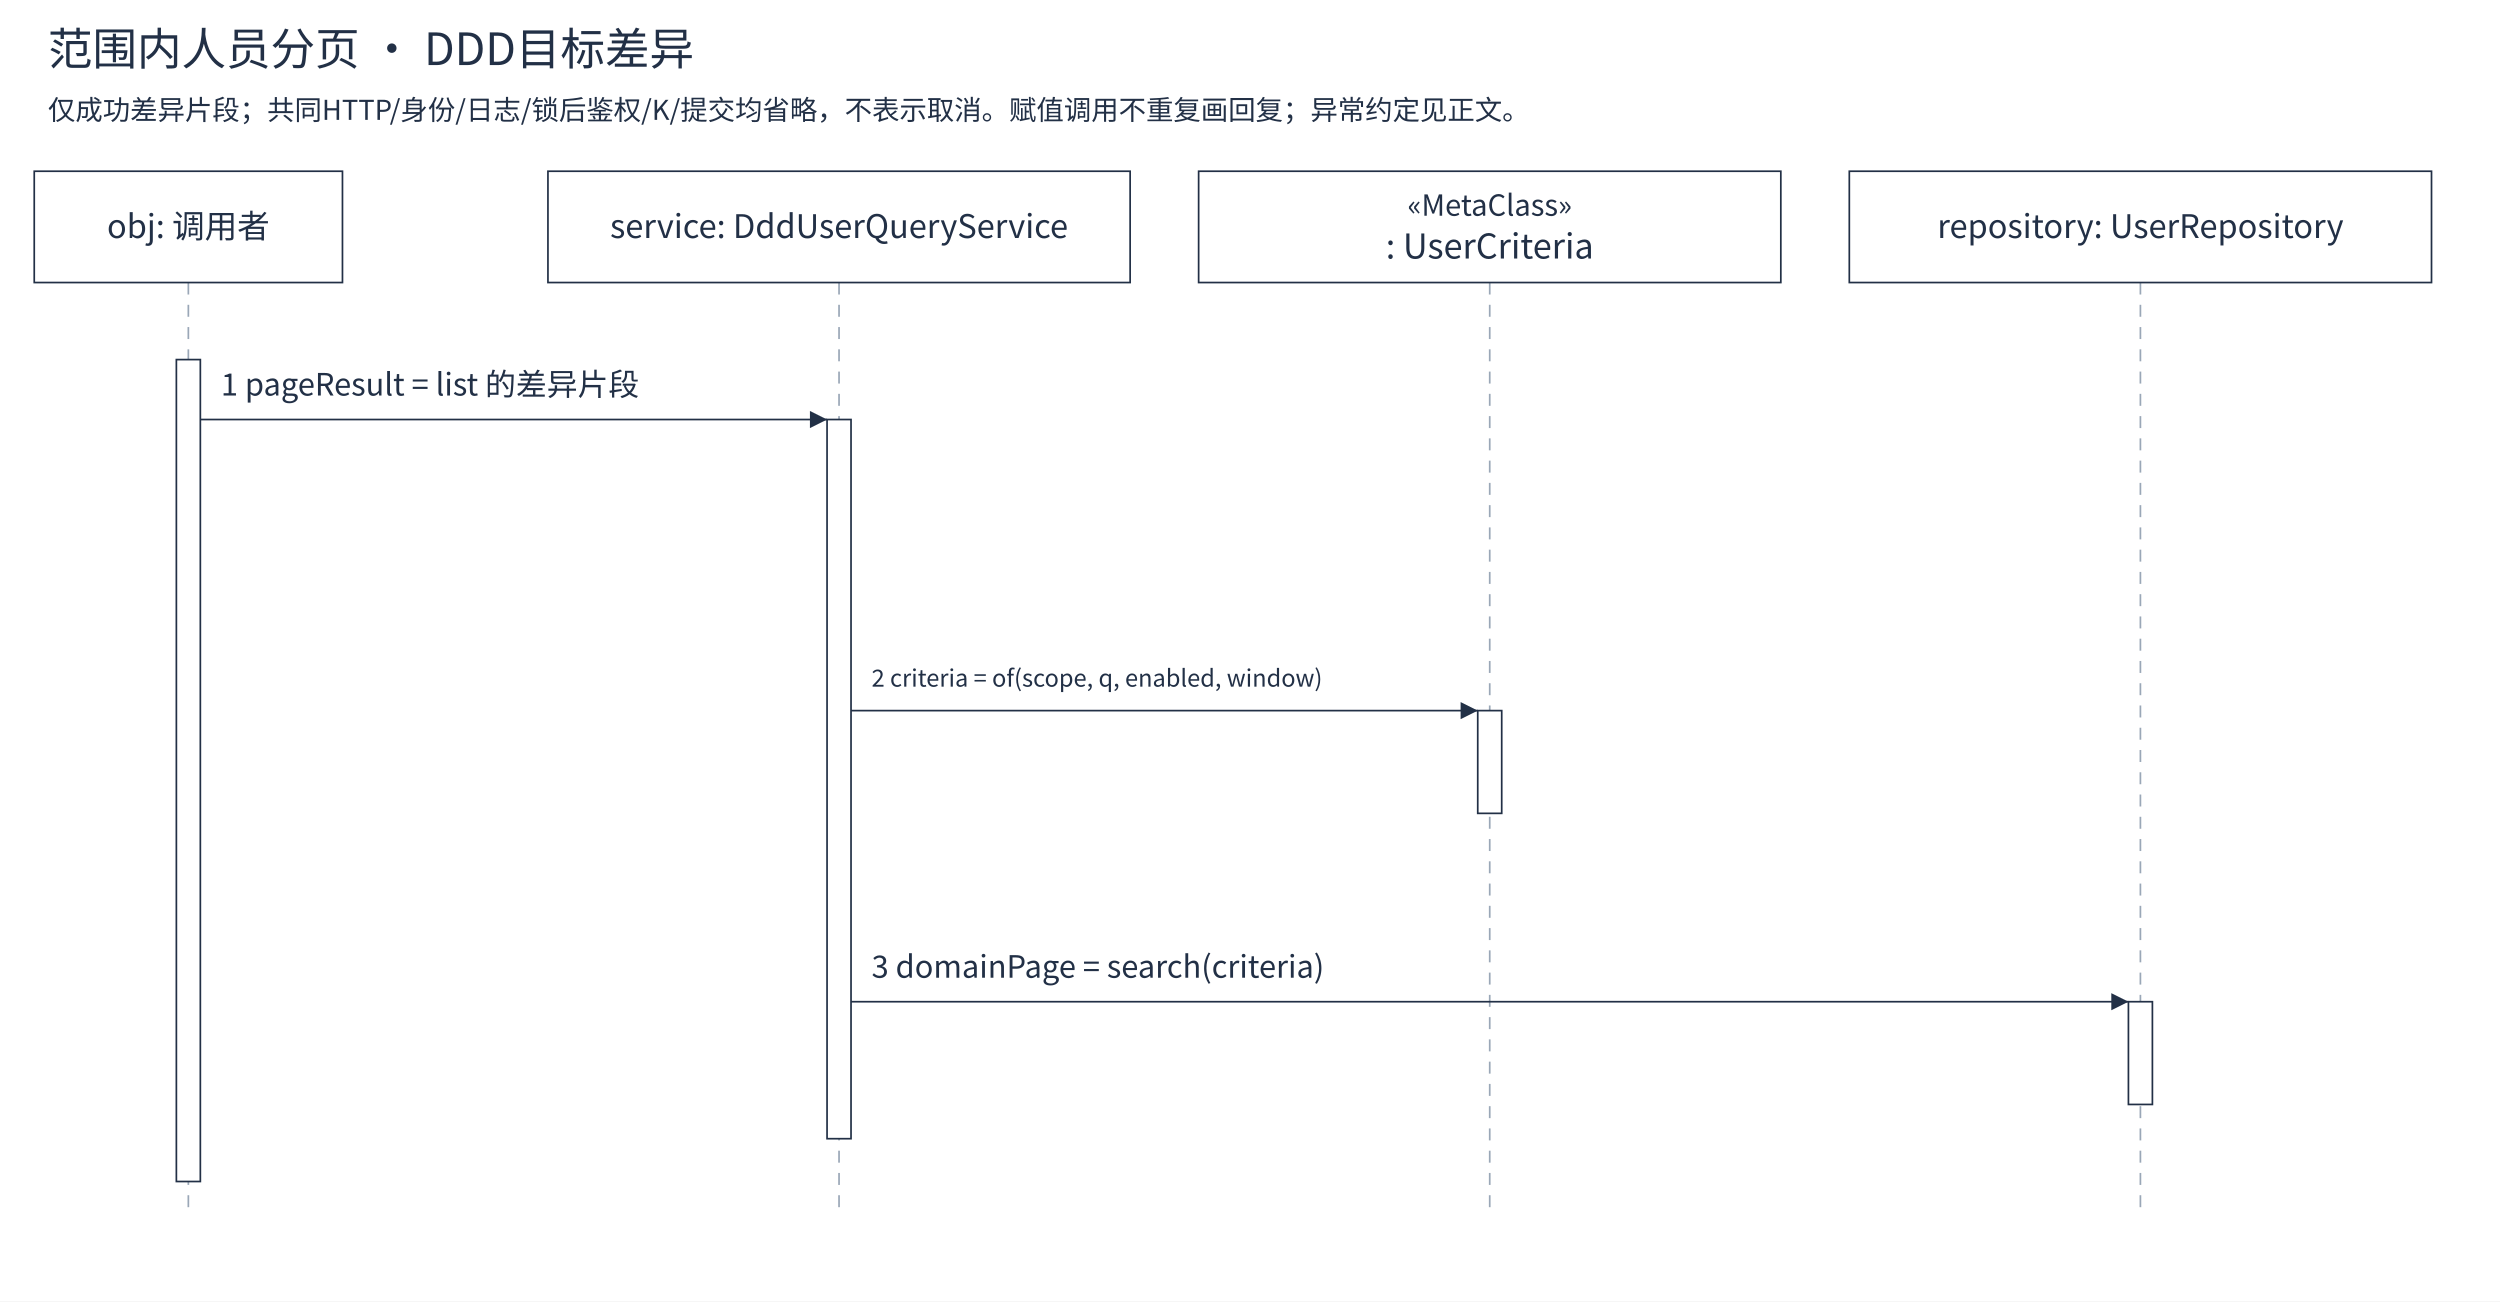
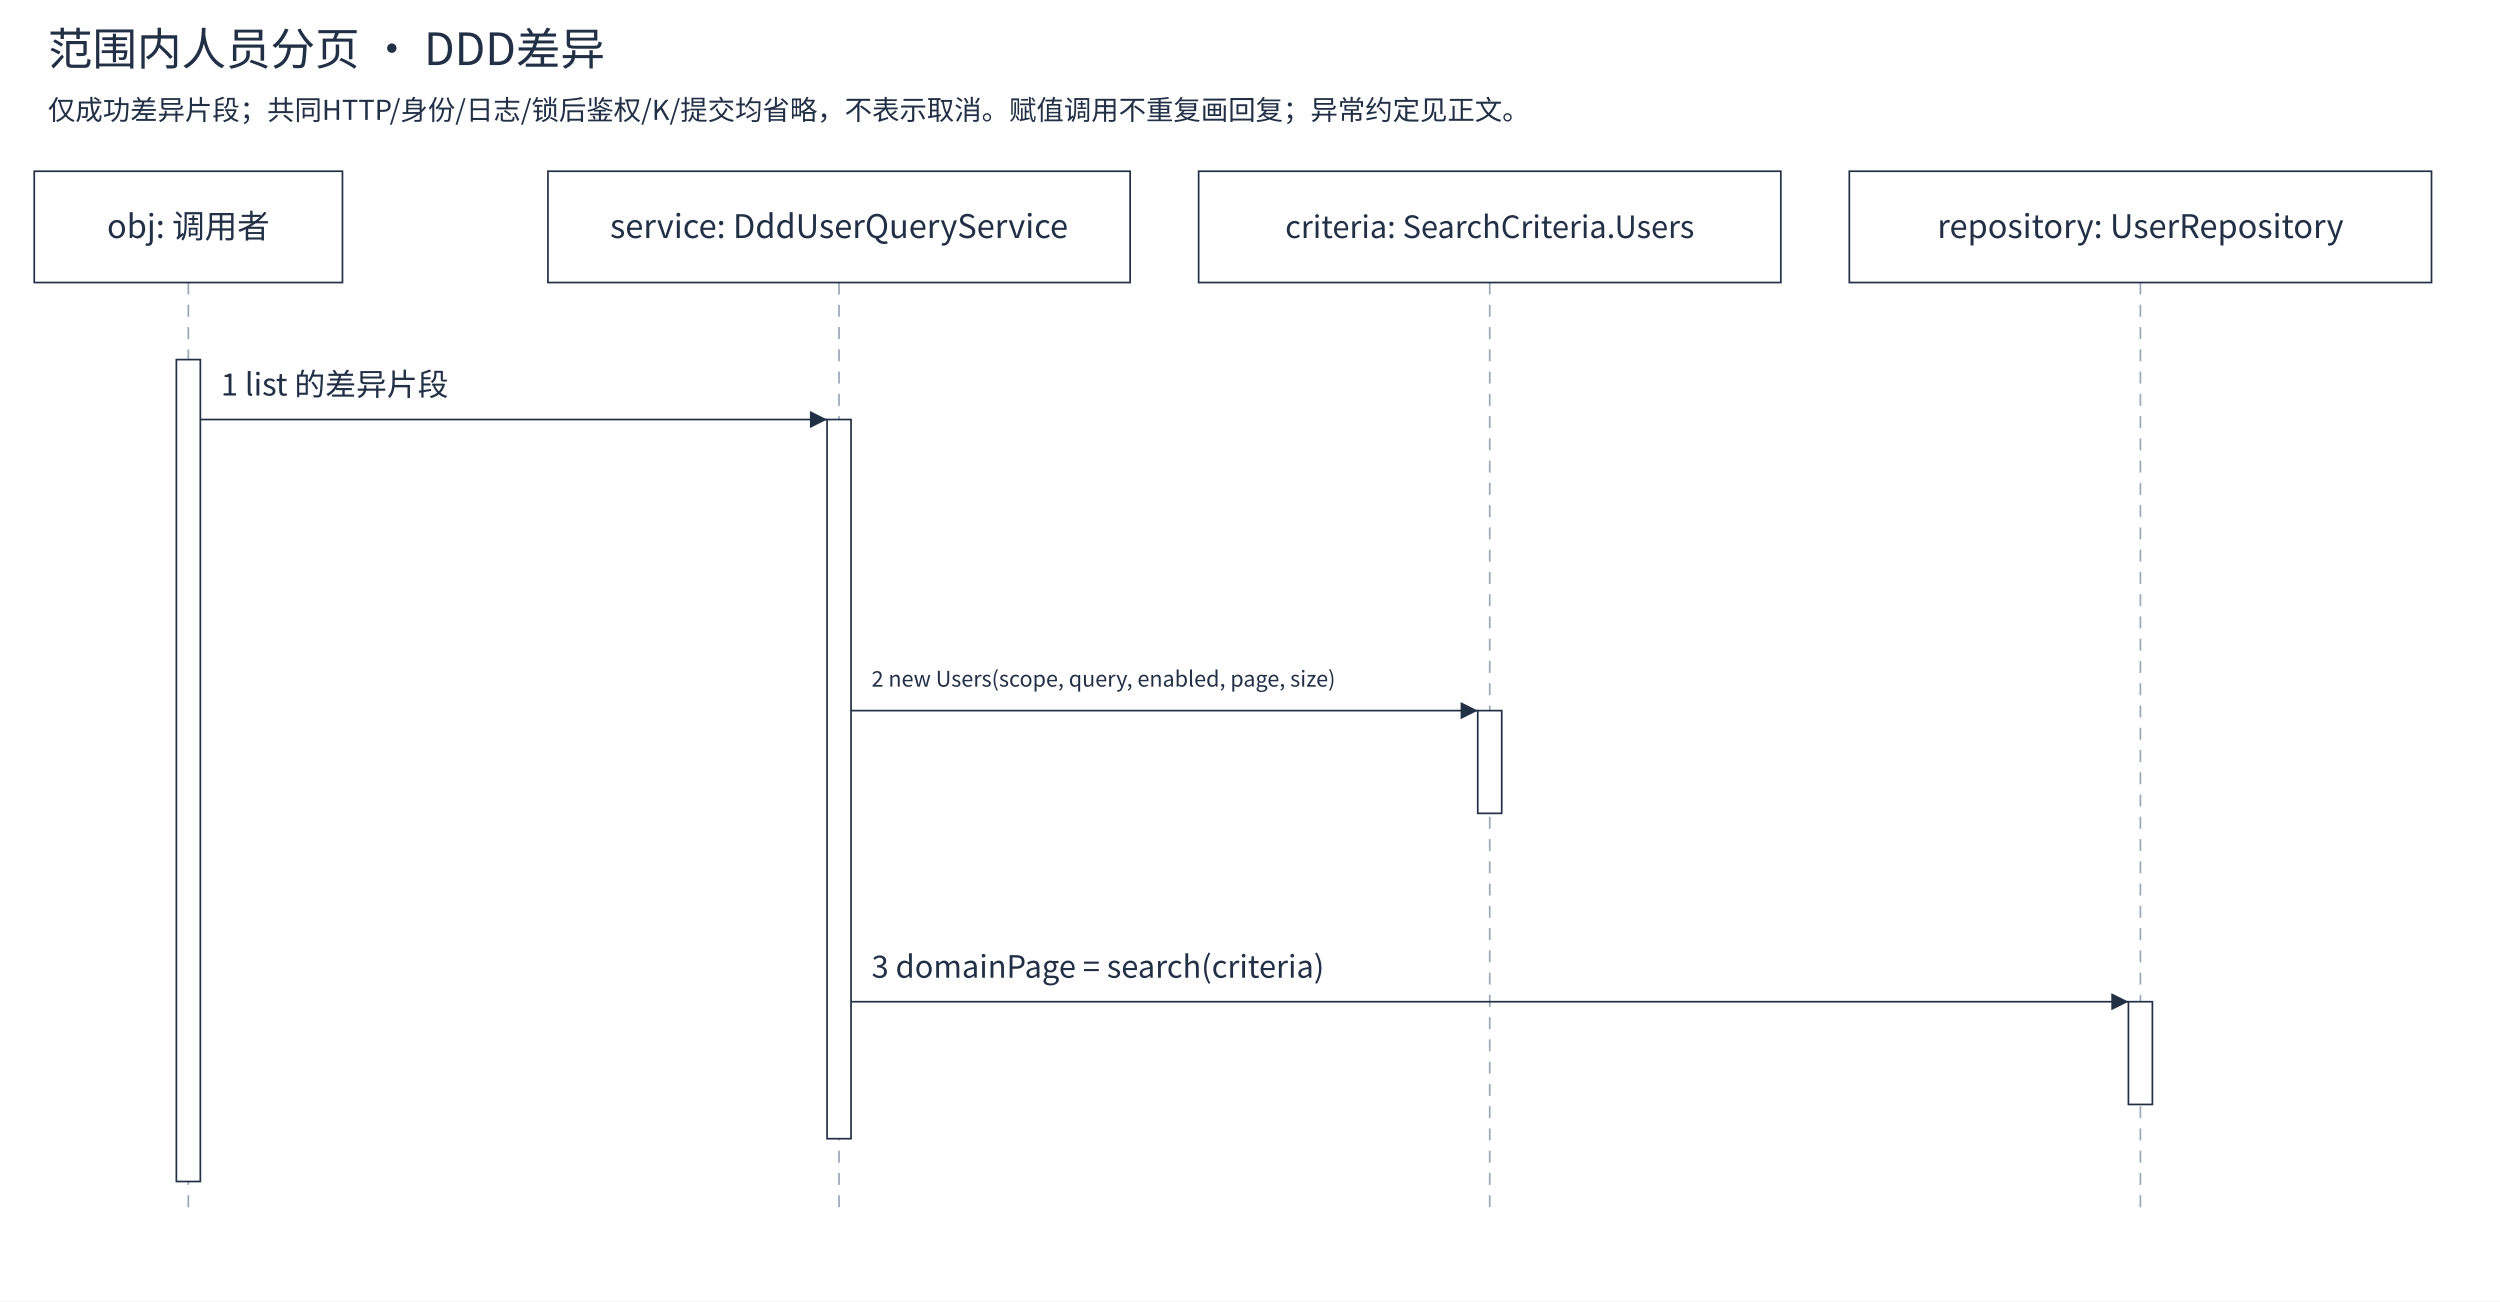
<svg xmlns="http://www.w3.org/2000/svg" width="1460" height="760" viewBox="0 0 1460 760">
  <defs>
    <marker id="open" markerWidth="12" markerHeight="12" refX="11" refY="6" orient="auto">
      <path d="M1,1 L11,6 L1,11" fill="none" stroke="#223046" stroke-width="1.5" />
    </marker>
    <marker id="triangle" markerWidth="14" markerHeight="14" refX="13" refY="7" orient="auto">
      <path d="M1,1 L13,7 L1,13 Z" fill="white" stroke="#245a93" stroke-width="1.4" />
    </marker>
    <marker id="filled" markerWidth="12" markerHeight="12" refX="11" refY="6" orient="auto">
      <path d="M1,1 L11,6 L1,11 Z" fill="#223046" />
    </marker>
  </defs>
  <rect width="100%" height="100%" fill="white" />
  <g font-family="Microsoft YaHei,Noto Sans CJK SC,Arial,sans-serif">
-     <text x="28" y="38" font-size="26" text-anchor="start" fill="#223046">范围内人员分页 · DDD目标差异</text>
+     <text x="28" y="38" font-size="26" text-anchor="start" fill="#223046">范围内人员分页 · DDD差异</text>
    <text x="28" y="70" font-size="16" text-anchor="start" fill="#223046">仅成功差异片段；共同HTTP/身份/日志/锁后鉴权/K/提交均省略，不表示取消。赋值调用不重复画回复；异常约定见正文。</text>
    <path d="M110,165V710" stroke="#9aa7b7" stroke-dasharray="7 6" />
    <rect x="20" y="100" width="180" height="65" fill="white" stroke="#223046" />
    <text x="110" y="139" font-size="19" text-anchor="middle" fill="#223046">obj: 调用者</text>
    <path d="M490,165V710" stroke="#9aa7b7" stroke-dasharray="7 6" />
    <rect x="320" y="100" width="340" height="65" fill="white" stroke="#223046" />
    <text x="490" y="139" font-size="19" text-anchor="middle" fill="#223046">service: DddUserQueryService</text>
    <path d="M870,165V710" stroke="#9aa7b7" stroke-dasharray="7 6" />
    <rect x="700" y="100" width="340" height="65" fill="white" stroke="#223046" />
-     <text x="870" y="126" font-size="17" text-anchor="middle" fill="#223046">«MetaClass»</text>
-     <text x="870" y="151" font-size="20" text-anchor="middle" fill="#223046">: UserCriteria</text>
+     <text x="870" y="139" font-size="17.966" text-anchor="middle" fill="#223046">criteria: SearchCriteria.Users</text>
    <path d="M1250,165V710" stroke="#9aa7b7" stroke-dasharray="7 6" />
    <rect x="1080" y="100" width="340" height="65" fill="white" stroke="#223046" />
    <text x="1250" y="139" font-size="19" text-anchor="middle" fill="#223046">repository: UserRepository</text>
    <rect x="103" y="210" width="14" height="480" fill="white" stroke="#223046" />
    <rect x="483" y="245" width="14" height="420" fill="white" stroke="#223046" />
    <rect x="863" y="415" width="14" height="60" fill="white" stroke="#223046" />
    <rect x="1243" y="585" width="14" height="60" fill="white" stroke="#223046" />
    <path d="M117,245H483" stroke="#223046" marker-end="url(#filled)" />
-     <text x="129" y="231" font-size="18" text-anchor="start" fill="#223046">1 pageResult = list 的差异片段</text>
+     <text x="129" y="231" font-size="18" text-anchor="start" fill="#223046">1 list 的差异片段</text>
    <path d="M497,415H863" stroke="#223046" marker-end="url(#filled)" />
-     <text x="509" y="401" font-size="13.801" text-anchor="start" fill="#223046">2 criteria = of(scope, q, enabled, window)</text>
+     <text x="509" y="401" font-size="12.601" text-anchor="start" fill="#223046">2 new Users(scope, query, enabled, page, size)</text>
    <path d="M497,585H1243" stroke="#223046" marker-end="url(#filled)" />
    <text x="509" y="571" font-size="18" text-anchor="start" fill="#223046">3 domainPage = search(criteria)</text>
  </g>
</svg>
